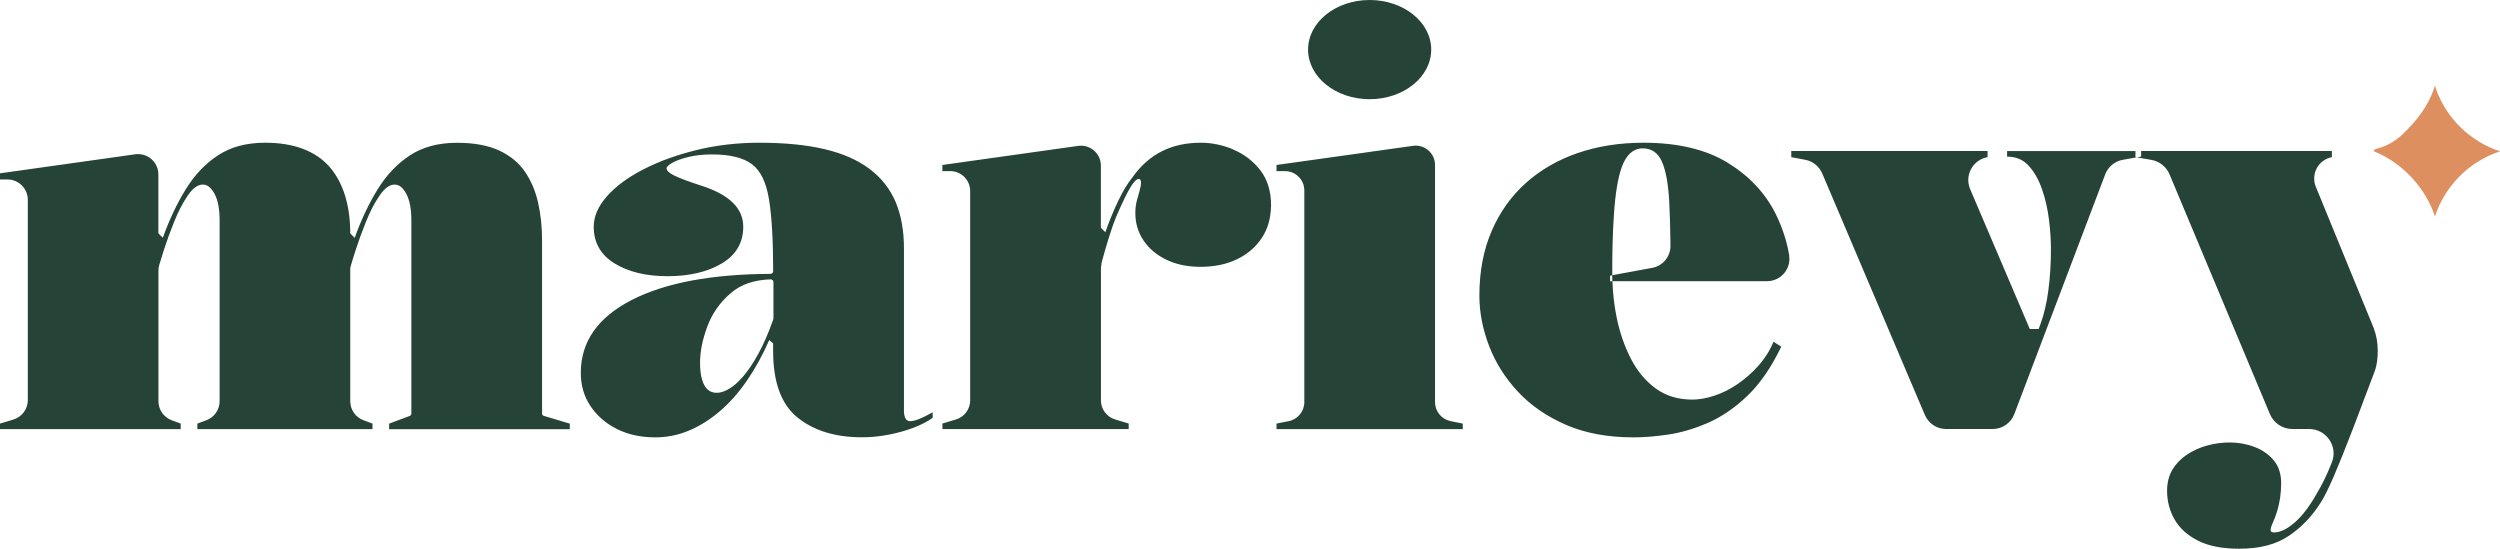
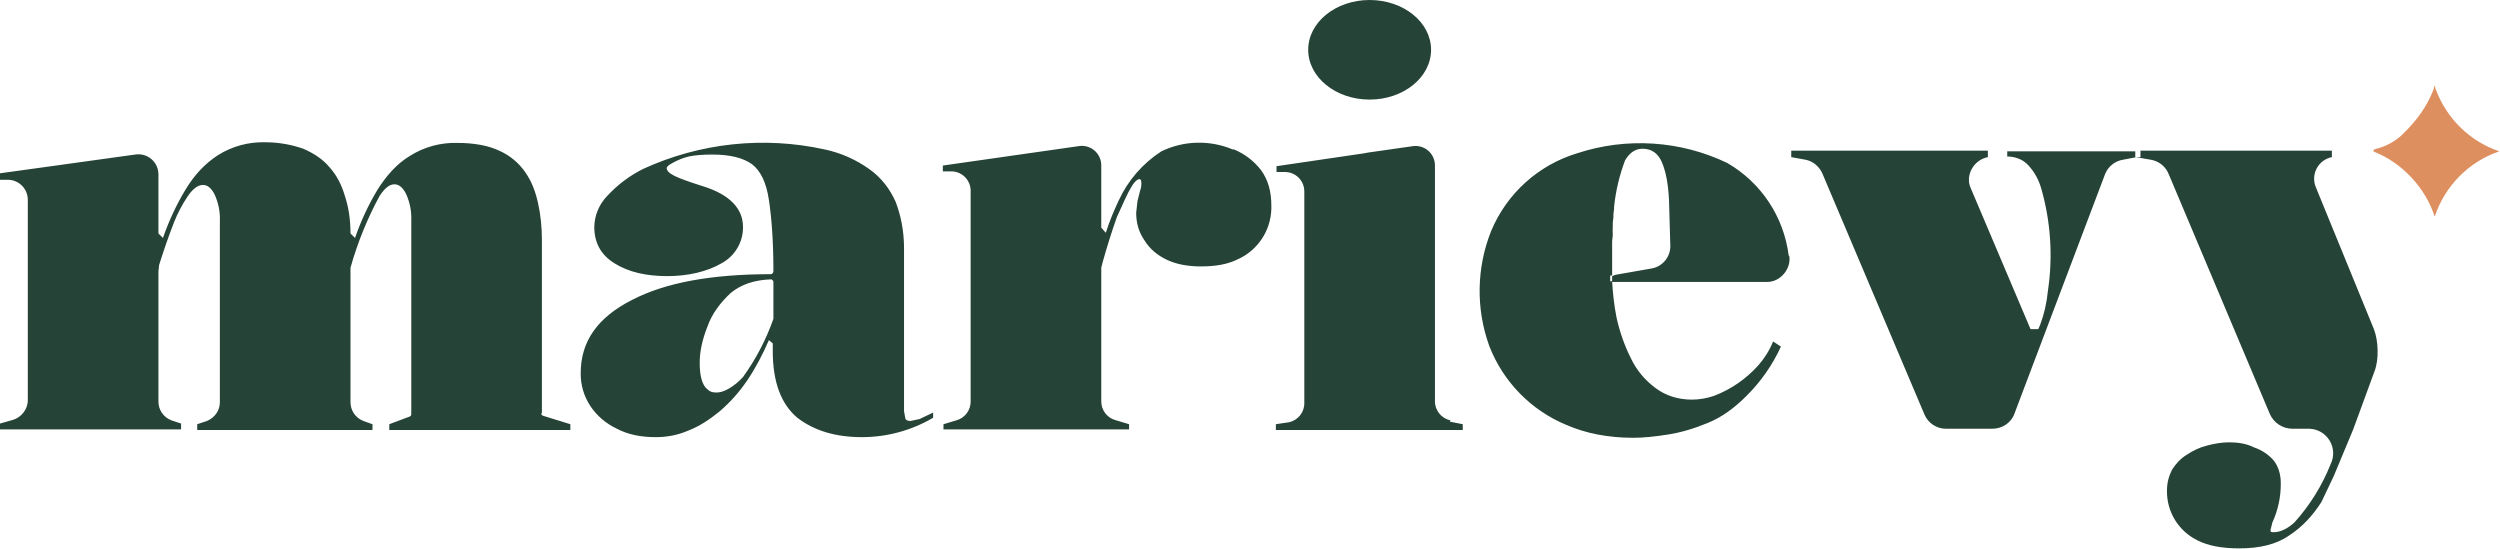
- <svg xmlns="http://www.w3.org/2000/svg" id="Layer_2" viewBox="0 0 386.58 84.83">
+ <svg xmlns="http://www.w3.org/2000/svg" id="Layer_2" viewBox="0 0 386.6 84.8">
  <defs>
    <style>.cls-2{fill:#254336}</style>
  </defs>
  <g id="Title_Page">
    <g id="Final_ID">
-       <path d="M83.82 63.9V37.12c0-2.01-.2-3.91-.6-5.72-.4-1.8-1.07-3.41-2.02-4.81-.95-1.4-2.28-2.51-4-3.31-1.72-.8-3.9-1.2-6.53-1.2-2.87 0-5.29.64-7.26 1.93-1.98 1.29-3.65 3.05-5.03 5.29-1.38 2.24-2.55 4.73-3.53 7.48l-.69-.69c0-2.18-.27-4.14-.82-5.89-.55-1.75-1.35-3.22-2.41-4.43-1.06-1.2-2.42-2.12-4.08-2.75-1.66-.63-3.61-.95-5.85-.95-2.87 0-5.29.64-7.26 1.93-1.98 1.29-3.65 3.05-5.03 5.29-1.38 2.24-2.55 4.73-3.53 7.48l-.69-.69v-9.11a3.14 3.14 0 0 0-3.58-3.11L0 26.8v.95h1.15A3.15 3.15 0 0 1 4.3 30.9v30.97c0 1.39-.91 2.61-2.24 3.01L0 65.5v.86h27.94v-.86l-1.4-.52a3.139 3.139 0 0 1-2.04-2.95V41.85c0-.3.04-.58.12-.86.15-.51.38-1.27.7-2.27.43-1.35.96-2.81 1.59-4.38.63-1.58 1.33-2.94 2.11-4.08.77-1.15 1.56-1.72 2.36-1.72.69 0 1.29.49 1.81 1.46.52.98.77 2.35.77 4.13v27.91c0 1.31-.81 2.48-2.04 2.94l-1.4.52v.86H57.6v-.86l-1.4-.52a3.139 3.139 0 0 1-2.04-2.95V41.48s0-.06.01-.1c.12-.47.39-1.36.81-2.66.43-1.35.96-2.81 1.59-4.38.63-1.58 1.33-2.94 2.11-4.08.77-1.15 1.56-1.72 2.36-1.72.69 0 1.29.49 1.8 1.46.52.98.77 2.35.77 4.13v29.81a.4.4 0 0 1-.26.38l-3.18 1.19v.86h27.94v-.86l-4.01-1.2a.408.408 0 0 1-.29-.39ZM140.82 65.14c-.4 0-.67-.16-.82-.47-.14-.31-.22-.67-.22-1.07V38.41c0-2.75-.43-5.14-1.29-7.18-.86-2.03-2.21-3.74-4.04-5.12-1.84-1.38-4.16-2.39-6.96-3.05-2.81-.66-6.16-.99-10.06-.99-3.38 0-6.61.37-9.67 1.12-3.07.75-5.8 1.73-8.21 2.97-2.41 1.23-4.3 2.62-5.68 4.17-1.37 1.55-2.06 3.12-2.06 4.73 0 2.46 1.08 4.36 3.22 5.67 2.15 1.32 4.89 1.98 8.21 1.98s6.18-.66 8.38-1.98c2.21-1.32 3.31-3.21 3.31-5.67 0-2.81-2.09-4.9-6.28-6.28-2.12-.69-3.58-1.23-4.38-1.63-.8-.4-1.2-.77-1.2-1.12 0-.23.3-.52.9-.86.6-.34 1.43-.64 2.49-.9 1.06-.26 2.28-.39 3.65-.39 2.75 0 4.8.5 6.15 1.5 1.35 1 2.24 2.84 2.66 5.5.42 2.59.63 6.28.64 11.06 0 .22-.19.41-.41.41-9.15.04-16.3 1.39-21.47 4.04-5.24 2.69-7.87 6.45-7.87 11.26 0 1.95.5 3.67 1.51 5.16 1 1.49 2.36 2.67 4.08 3.53 1.72.86 3.7 1.29 5.93 1.29 1.78 0 3.49-.34 5.16-1.03 1.66-.69 3.25-1.68 4.77-2.97 1.52-1.29 2.92-2.86 4.21-4.73 1.29-1.86 2.45-3.97 3.48-6.32l.6.52v1.2c0 4.81 1.26 8.24 3.78 10.27 2.52 2.03 5.85 3.05 9.97 3.05 1.32 0 2.66-.13 4.04-.39s2.66-.62 3.87-1.07c1.2-.46 2.21-.97 3.01-1.55v-.86c-.8.46-1.49.8-2.06 1.03-.57.23-1.03.34-1.38.34Zm-21.23-15.89s0 .1-.02.14c-.74 2.09-1.5 3.86-2.3 5.3-.8 1.46-1.59 2.64-2.36 3.52-.77.89-1.5 1.53-2.19 1.93-.69.4-1.32.6-1.89.6s-1.05-.17-1.42-.52c-.37-.34-.66-.86-.86-1.55-.2-.69-.3-1.55-.3-2.58 0-1.72.37-3.58 1.12-5.59.74-2.01 1.95-3.73 3.61-5.16 1.57-1.36 3.64-2.07 6.19-2.14.23 0 .43.19.43.42v5.61ZM276.67 39.48c-.37-2.2-1.07-4.32-2.07-6.36-1.61-3.24-4.08-5.89-7.44-7.95-3.35-2.06-7.7-3.1-13.03-3.1-3.67 0-7.05.53-10.15 1.59-3.09 1.06-5.77 2.61-8.04 4.64-2.26 2.03-4.03 4.51-5.29 7.44-1.26 2.92-1.89 6.25-1.89 9.97 0 2.58.5 5.17 1.5 7.78 1 2.61 2.49 4.97 4.47 7.09 1.98 2.12 4.46 3.83 7.44 5.12 2.98 1.29 6.45 1.93 10.4 1.93 1.6 0 3.4-.14 5.37-.43 1.98-.29 4.03-.89 6.15-1.81s4.15-2.31 6.1-4.17c1.95-1.86 3.7-4.4 5.25-7.61l-1.2-.77c-.57 1.38-1.35 2.61-2.32 3.7-.97 1.09-2.05 2.04-3.22 2.84-1.18.8-2.38 1.41-3.61 1.81-1.23.4-2.36.6-3.4.6-2.24 0-4.14-.59-5.72-1.76s-2.85-2.72-3.82-4.64c-.98-1.92-1.69-4-2.15-6.23-.4-1.94-.61-3.82-.66-5.67h-.37v-.86l.34-.06v-2.02c0-.31 0-.61.01-.91 0-.26 0-.52.01-.78 0-.3.01-.59.02-.89 0-.23.01-.47.02-.7 0-.29.02-.57.03-.85 0-.21.01-.43.02-.64.01-.27.02-.53.04-.79 0-.2.02-.41.03-.61.01-.25.03-.49.05-.74l.03-.55.06-.78.03-.41c.03-.38.07-.75.11-1.09.31-2.84.82-4.86 1.5-6.06.69-1.2 1.6-1.81 2.75-1.81 1.37 0 2.36.69 2.97 2.06.6 1.38.97 3.4 1.12 6.06.11 1.97.17 4.28.2 6.93a3.457 3.457 0 0 1-2.82 3.43l-5.71 1.05-.48.09v.06c0 .28.01.57.02.86h23.92c2.12 0 3.77-1.91 3.41-4ZM190.69 23.1c-.86-.36-1.72-.62-2.58-.79-.8-.16-1.6-.24-2.41-.24-2.29 0-4.31.44-6.06 1.33-1.75.89-3.25 2.22-4.51 4-.75.92-1.48 2.12-2.19 3.61-.72 1.49-1.39 3.12-2.02 4.9l-.69-.69v-9.61c0-1.87-1.65-3.31-3.51-3.05l-21 2.95v.95h1.22c1.7 0 3.08 1.38 3.08 3.08v32.37c0 1.36-.89 2.56-2.19 2.95l-2.1.63v.86h28.8v-.86l-2.1-.63a3.078 3.078 0 0 1-2.19-2.95V41.4c.04-.27.07-.55.11-.82.36-1.34.73-2.59 1.09-3.76.4-1.29.77-2.36 1.12-3.22.97-2.24 1.72-3.78 2.24-4.64.52-.86.95-1.29 1.29-1.29.23 0 .34.2.34.6 0 .34-.07.76-.22 1.25-.14.49-.29 1-.43 1.55s-.22 1.16-.22 1.85c0 1.61.43 3.04 1.29 4.3.86 1.26 2.05 2.25 3.57 2.97 1.52.72 3.25 1.07 5.2 1.07 2.18 0 4.08-.4 5.72-1.2 1.63-.8 2.91-1.92 3.83-3.35.84-1.31 1.27-2.79 1.35-4.43 0-.16.03-.31.03-.47 0-2.24-.56-4.07-1.68-5.5a10.18 10.18 0 0 0-4.17-3.18ZM330.22 23.36h-19.86v.86c1.38 0 2.49.47 3.35 1.42.86.95 1.55 2.16 2.06 3.65.52 1.49.87 3.05 1.07 4.69.2 1.63.3 3.14.3 4.51 0 2.24-.13 4.36-.39 6.36-.26 2.01-.68 3.78-1.25 5.33l-.26.69h-1.37l-9.22-21.62c-.91-2.13.41-4.55 2.69-4.95v-.95h-30.35v.95l2.16.41c1.18.22 2.16 1.02 2.63 2.12l15.86 37.32a3.578 3.578 0 0 0 3.3 2.19h7.18c1.49 0 2.83-.92 3.36-2.32l14.05-37.05a3.585 3.585 0 0 1 2.73-2.26l2.14-.38-.19-.03v-.95ZM224.3 65.11c-1.4-.28-2.4-1.5-2.4-2.93V25.51c0-1.81-1.6-3.21-3.4-2.96l-6.93.97-.54.08-13.64 1.91v.95h1.31c1.65 0 2.99 1.34 2.99 2.99v32.74c0 1.42-1.01 2.65-2.4 2.93l-1.9.38v.86h28.8v-.86l-1.9-.38Z" class="cls-2" />
-       <ellipse cx="211.79" cy="7.67" class="cls-2" rx="9.52" ry="7.67" />
-       <path d="M367.12 50.87h-.01l-9.01-21.99a3.36 3.36 0 0 1 2.48-4.58v-.95h-29.49v.86l-.67.12 2.24.39c1.27.22 2.34 1.07 2.83 2.26L351 64.03c.59 1.4 1.96 2.31 3.48 2.31h2.59c2.63 0 4.47 2.65 3.53 5.1-.05.14-.1.27-.16.4-.66 1.66-1.39 3.15-2.19 4.47-1.09 1.95-2.22 3.44-3.4 4.47-1.18 1.03-2.25 1.55-3.22 1.55-.34 0-.52-.12-.52-.34 0-.29.11-.67.34-1.16.23-.49.46-1.1.69-1.85.17-.57.31-1.22.43-1.93.11-.72.17-1.5.17-2.36 0-1.43-.39-2.61-1.16-3.52-.77-.92-1.76-1.61-2.97-2.06-1.2-.46-2.49-.69-3.87-.69-1.15 0-2.29.16-3.44.47-1.15.31-2.19.79-3.14 1.42-.95.63-1.69 1.4-2.24 2.32-.54.92-.82 2.01-.82 3.27 0 1.6.39 3.08 1.16 4.43.77 1.35 1.98 2.44 3.61 3.27 1.63.83 3.77 1.25 6.41 1.25 3.15 0 5.72-.67 7.69-2.02 1.98-1.35 3.62-3.08 4.94-5.2.52-.8 1.17-2.14 1.98-4 .8-1.86 1.78-4.29 2.92-7.26l3.38-8.92c.69-1.81.64-4.76-.1-6.56Z" class="cls-2" />
-       <path d="m376.73 13.93-.22-.69-.22.7c-.91 2.44-2.39 4.59-4.89 6.93a9.077 9.077 0 0 1-3.86 2.13c-.41.11-.69.31-.32.46 4.27 1.74 7.86 5.6 9.3 10.01 1.56-4.76 5.31-8.51 10.07-10.07-4.56-1.49-8.19-5-9.85-9.47Z" style="fill:#DE8F5F" />
+       <path d="M83.8 63.9V37.1c0-2-.2-3.9-.6-5.7-.4-1.8-1-3.4-2-4.8a9.6 9.6 0 0 0-4-3.3c-1.7-.8-3.9-1.2-6.5-1.2a13 13 0 0 0-7.3 2c-2 1.2-3.6 3-5 5.2a39.4 39.4 0 0 0-3.5 7.5l-.7-.7c0-2.2-.3-4.1-.9-5.9-.5-1.7-1.3-3.2-2.4-4.4-1-1.2-2.4-2.1-4-2.8-1.7-.6-3.7-1-5.9-1a13 13 0 0 0-7.3 2c-2 1.3-3.6 3-5 5.3a39.4 39.4 0 0 0-3.5 7.5l-.7-.7V27a3.1 3.1 0 0 0-3.6-3.1L0 26.8v1h1.1a3.1 3.1 0 0 1 3.2 3.1v31c0 1.4-1 2.6-2.2 3l-2.1.6v.9h28v-.9l-1.5-.5a3.1 3.1 0 0 1-2-3V42l.1-1a101.4 101.4 0 0 1 2.3-6.6 21 21 0 0 1 2.1-4c.8-1.2 1.6-1.8 2.4-1.8.7 0 1.3.5 1.8 1.5a9 9 0 0 1 .8 4.1v28c0 1.3-.8 2.4-2 2.9l-1.5.5v.9h27.1v-.9l-1.4-.5a3.1 3.1 0 0 1-2-3V41.4a53.8 53.8 0 0 1 4.5-11.1c.8-1.2 1.5-1.8 2.3-1.8.7 0 1.3.5 1.8 1.5a9 9 0 0 1 .8 4.1V64a.4.4 0 0 1-.2.4l-3.2 1.2v.9h28v-.9L84 64.3a.4.4 0 0 1-.3-.4Zm57 1.2c-.4 0-.7-.1-.8-.4l-.2-1.1V38.4c0-2.7-.5-5.1-1.3-7.2-.9-2-2.2-3.7-4-5a18.6 18.6 0 0 0-7-3.1 44.5 44.5 0 0 0-28 3 19.2 19.2 0 0 0-5.6 4.2 7.1 7.1 0 0 0-2 4.8c0 2.4 1 4.3 3.1 5.6 2.2 1.4 5 2 8.2 2s6.2-.7 8.4-2a6.3 6.3 0 0 0 3.3-5.6c0-2.8-2-5-6.2-6.3-2.2-.7-3.6-1.2-4.4-1.6-.8-.4-1.2-.8-1.2-1.2 0-.2.3-.5.9-.8a10 10 0 0 1 2.5-1c1-.2 2.2-.3 3.6-.3 2.8 0 4.8.5 6.2 1.5 1.3 1 2.2 2.8 2.6 5.5.4 2.6.7 6.3.7 11 0 .3-.2.5-.4.5-9.2 0-16.3 1.3-21.5 4-5.3 2.7-7.9 6.4-7.9 11.3a9 9 0 0 0 1.5 5.1c1 1.5 2.4 2.7 4.1 3.5 1.7.9 3.7 1.3 6 1.3 1.7 0 3.4-.3 5-1 1.8-.7 3.3-1.7 4.9-3a24 24 0 0 0 4.2-4.7c1.3-1.9 2.4-4 3.4-6.3l.6.5v1.2c0 4.8 1.3 8.2 3.8 10.3 2.6 2 5.9 3 10 3a21.7 21.7 0 0 0 11-3v-.8l-2.1 1-1.4.3Zm-21.2-15.8a35.3 35.3 0 0 1-4.7 9 9 9 0 0 1-2.2 1.8c-.7.4-1.3.6-1.9.6s-1-.1-1.4-.5c-.4-.3-.7-.8-.9-1.5-.2-.7-.3-1.6-.3-2.6 0-1.7.4-3.6 1.2-5.6.7-2 2-3.7 3.6-5.2 1.6-1.3 3.6-2 6.2-2.1.2 0 .4.2.4.4v5.6Zm157-9.8a19.3 19.3 0 0 0-9.5-14.3 31.2 31.2 0 0 0-23.2-1.5 21 21 0 0 0-13.3 12 25 25 0 0 0-.3 17.8 21.7 21.7 0 0 0 11.9 12.2c3 1.3 6.4 2 10.4 2 1.6 0 3.4-.2 5.3-.5 2-.3 4-.9 6.2-1.8s4.1-2.3 6-4.2a26 26 0 0 0 5.3-7.6l-1.2-.8a13 13 0 0 1-2.3 3.7 17.6 17.6 0 0 1-6.8 4.7 11 11 0 0 1-3.4.6c-2.2 0-4.1-.6-5.7-1.8s-2.9-2.7-3.8-4.6c-1-2-1.7-4-2.2-6.2-.4-2-.6-3.9-.7-5.7h-.3v-.9h.3v-5.3l.1-.9a13.7 13.7 0 0 1 0-1.4v-.6l.1-.8v-.5l.1-.8V32a28.6 28.6 0 0 1 1.7-7.2c.7-1.2 1.6-1.8 2.7-1.8 1.4 0 2.4.7 3 2.1.6 1.4 1 3.4 1.1 6l.2 7a3.5 3.5 0 0 1-2.8 3.4l-5.7 1-.5.2v.9h24c2 0 3.7-2 3.4-4Zm-86-16.4a13.4 13.4 0 0 0-11 .3A18 18 0 0 0 173 31c-.7 1.5-1.4 3.1-2 5l-.7-.8v-9.6a3 3 0 0 0-3.5-3l-21 3v.9h1.2a3 3 0 0 1 3.1 3V62a3 3 0 0 1-2.2 3l-2 .6v.8h28.7v-.8l-2-.6a3 3 0 0 1-2.3-3V41.4l.2-.8a107.8 107.8 0 0 1 2.2-7c1-2.2 1.7-3.8 2.2-4.6.5-.9 1-1.3 1.3-1.3.2 0 .3.2.3.6 0 .3 0 .7-.2 1.2l-.4 1.6-.2 1.8c0 1.6.4 3 1.3 4.3.8 1.3 2 2.3 3.5 3 1.5.7 3.3 1 5.2 1 2.2 0 4.1-.3 5.7-1.1a8.8 8.8 0 0 0 5.2-7.8v-.5c0-2.2-.5-4-1.6-5.5a10.2 10.2 0 0 0-4.2-3.2Zm139.6.3h-19.8v.8c1.3 0 2.5.5 3.3 1.4.9 1 1.6 2.2 2 3.7a37.3 37.3 0 0 1 1 15.6c-.2 2-.6 3.7-1.2 5.3l-.3.7H314l-9.2-21.7c-1-2 .4-4.5 2.6-4.9v-1H277v1l2.2.4c1.1.2 2.1 1 2.6 2.1l15.8 37.3a3.6 3.6 0 0 0 3.3 2.2h7.2c1.5 0 2.9-.9 3.4-2.3l14-37a3.6 3.6 0 0 1 2.8-2.3l2.1-.4h-.2v-1ZM224.3 65a3 3 0 0 1-2.4-3V25.6a3 3 0 0 0-3.4-3l-7 1-.5.1-13.6 2v.9h1.3a3 3 0 0 1 3 3v32.7a3 3 0 0 1-2.4 3l-2 .3v.9h28.9v-.9l-2-.4Z" class="cls-2" />
+       <ellipse cx="211.8" cy="7.7" class="cls-2" rx="9.5" ry="7.7" />
+       <path d="m367.1 50.9-9-22a3.4 3.4 0 0 1 2.5-4.6v-1H331v1h-.7l2.3.4c1.2.2 2.3 1 2.8 2.3L351 64c.6 1.4 2 2.3 3.5 2.3h2.6a3.8 3.8 0 0 1 3.3 5.5 30 30 0 0 1-5.6 9c-1.1 1-2.2 1.5-3.2 1.5-.3 0-.5 0-.5-.3l.3-1.2a14.2 14.2 0 0 0 1.3-6.1c0-1.4-.4-2.6-1.1-3.5a7 7 0 0 0-3-2c-1.2-.6-2.5-.8-3.9-.8-1.1 0-2.3.2-3.4.5-1.2.3-2.2.8-3.1 1.4-1 .6-1.7 1.4-2.3 2.3-.5 1-.8 2-.8 3.3a8.4 8.4 0 0 0 4.8 7.7c1.6.8 3.7 1.2 6.4 1.2 3.1 0 5.7-.6 7.7-2 2-1.3 3.6-3 5-5.2l1.9-4 3-7.2 3.3-9c.7-1.8.6-4.7-.1-6.5Z" class="cls-2" />
+       <path d="m376.7 14-.2-.8-.2.7c-1 2.5-2.4 4.6-4.9 7a9 9 0 0 1-3.9 2.1c-.4.1-.7.3-.3.5 4.3 1.7 7.9 5.6 9.3 10 1.6-4.8 5.3-8.5 10-10.1-4.5-1.5-8.1-5-9.8-9.5Z" style="fill:#de8f5f" />
    </g>
  </g>
</svg>
